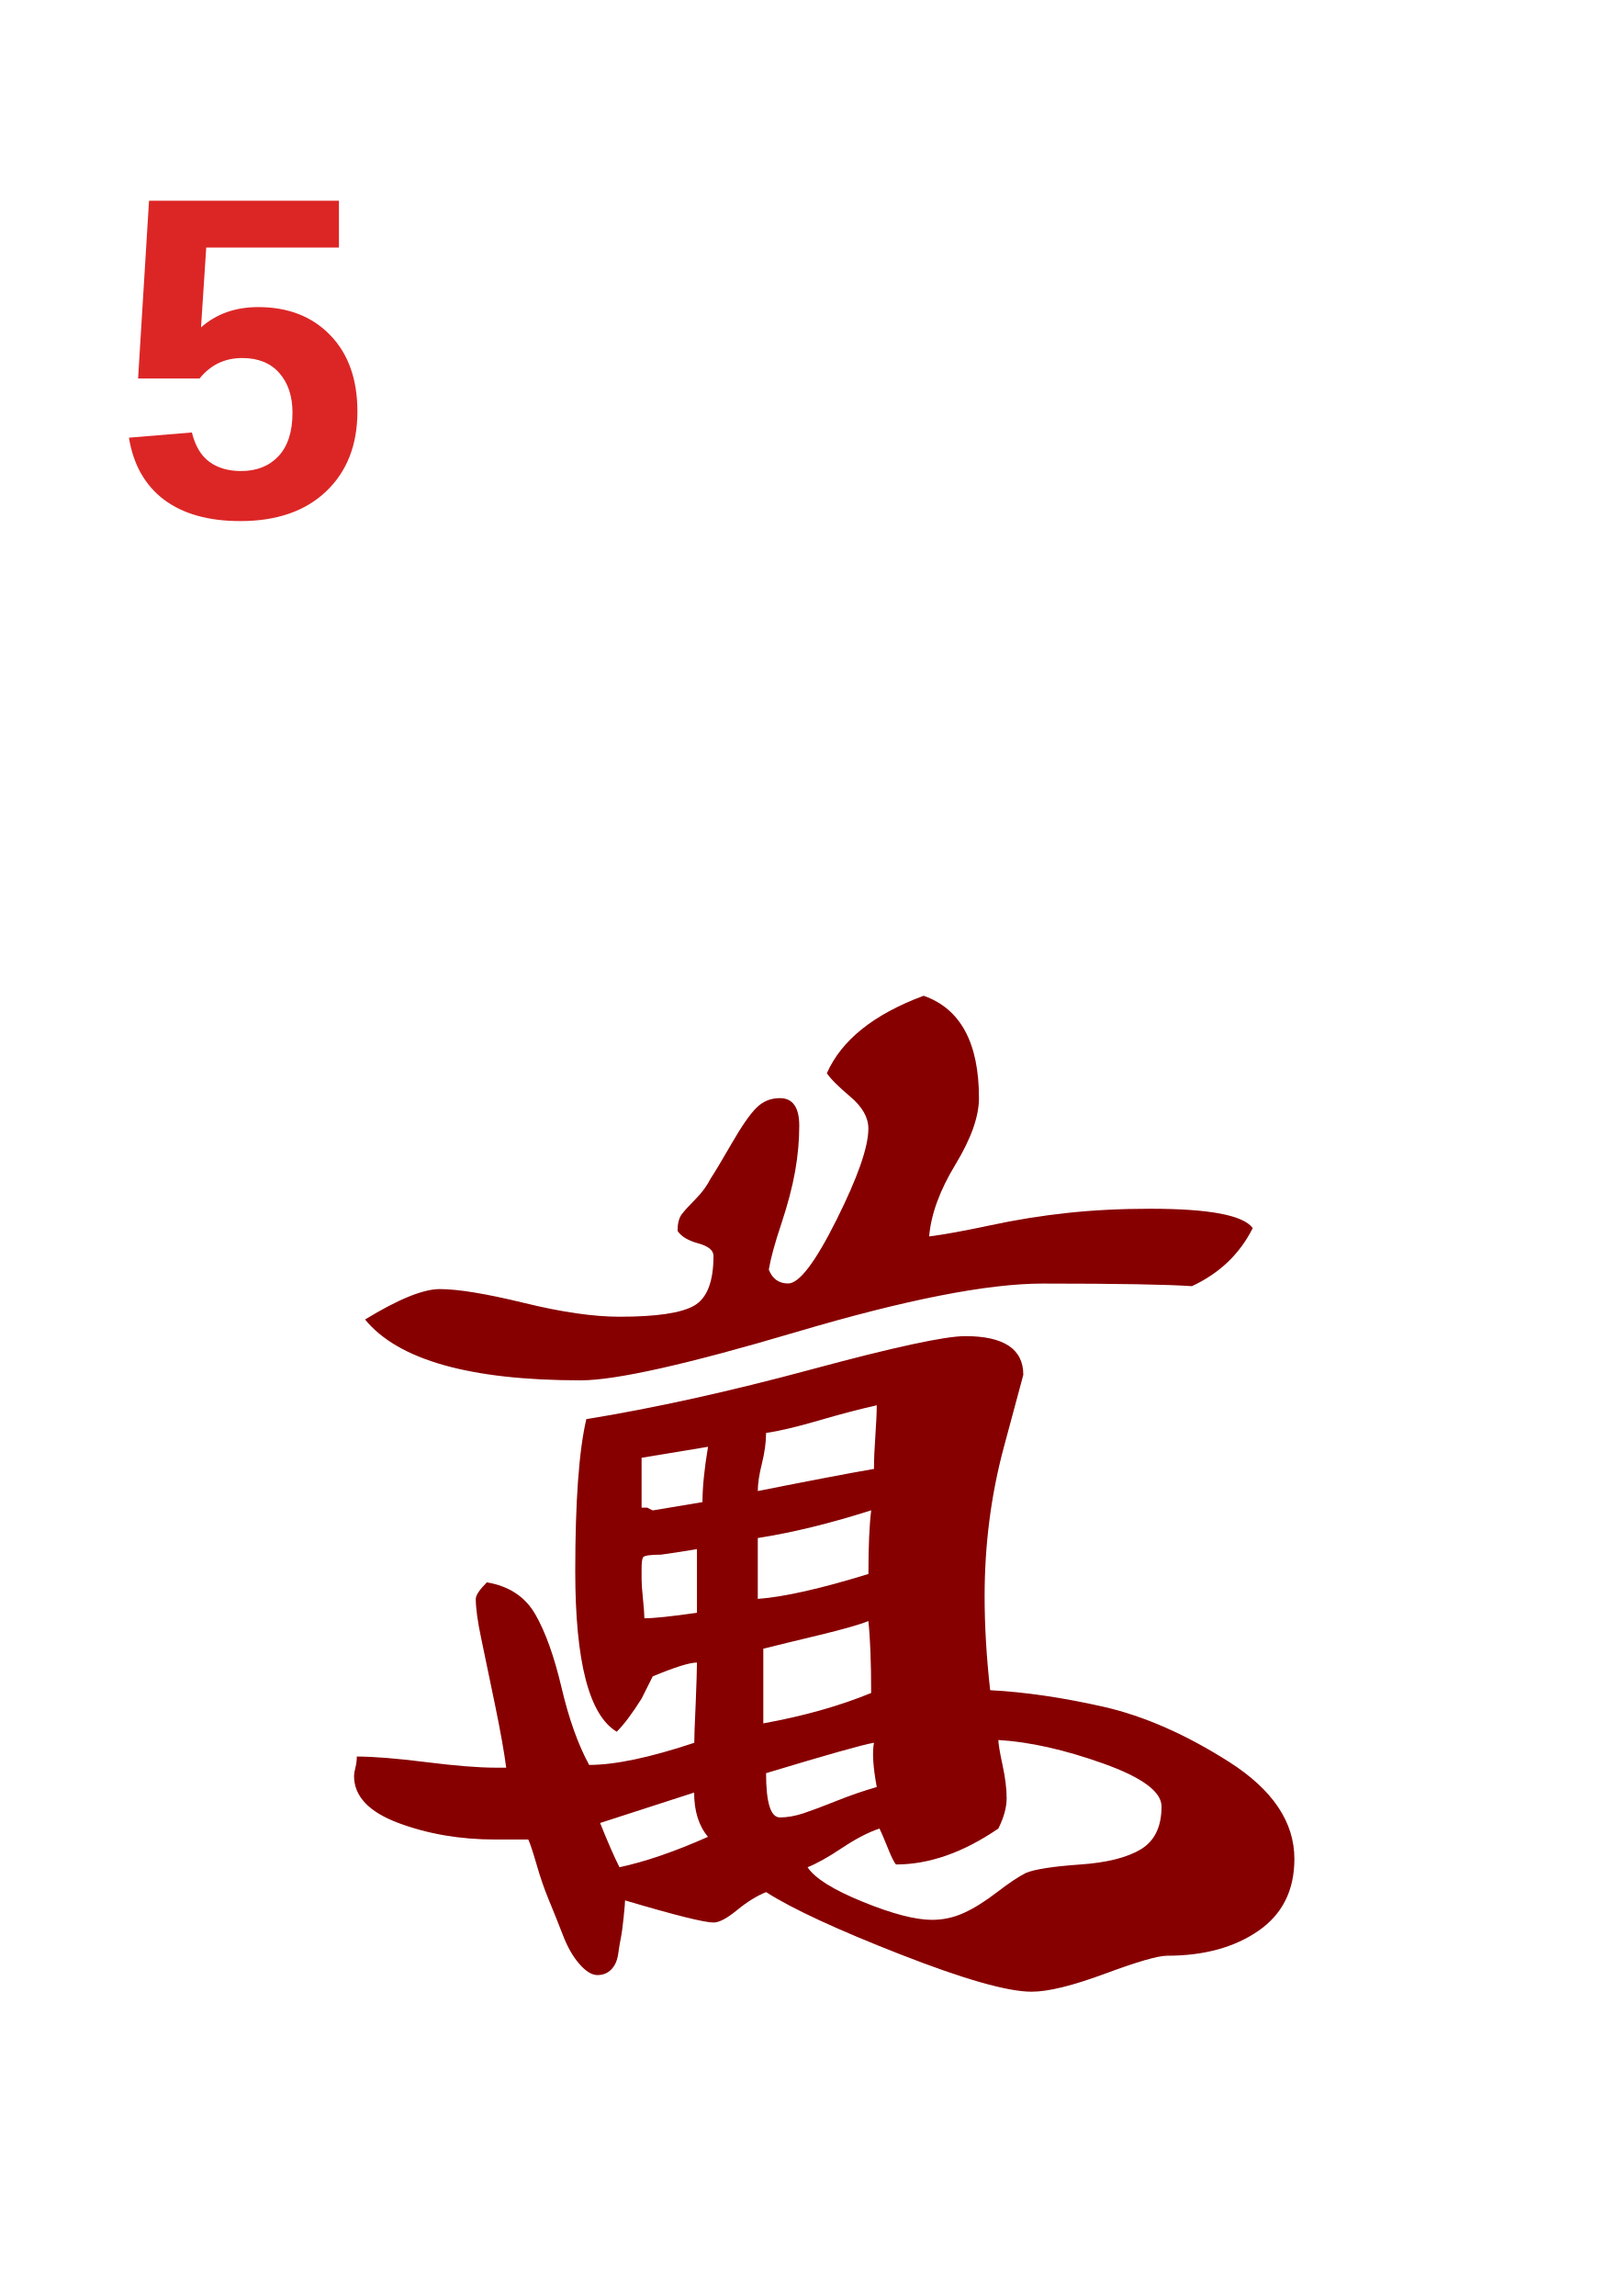
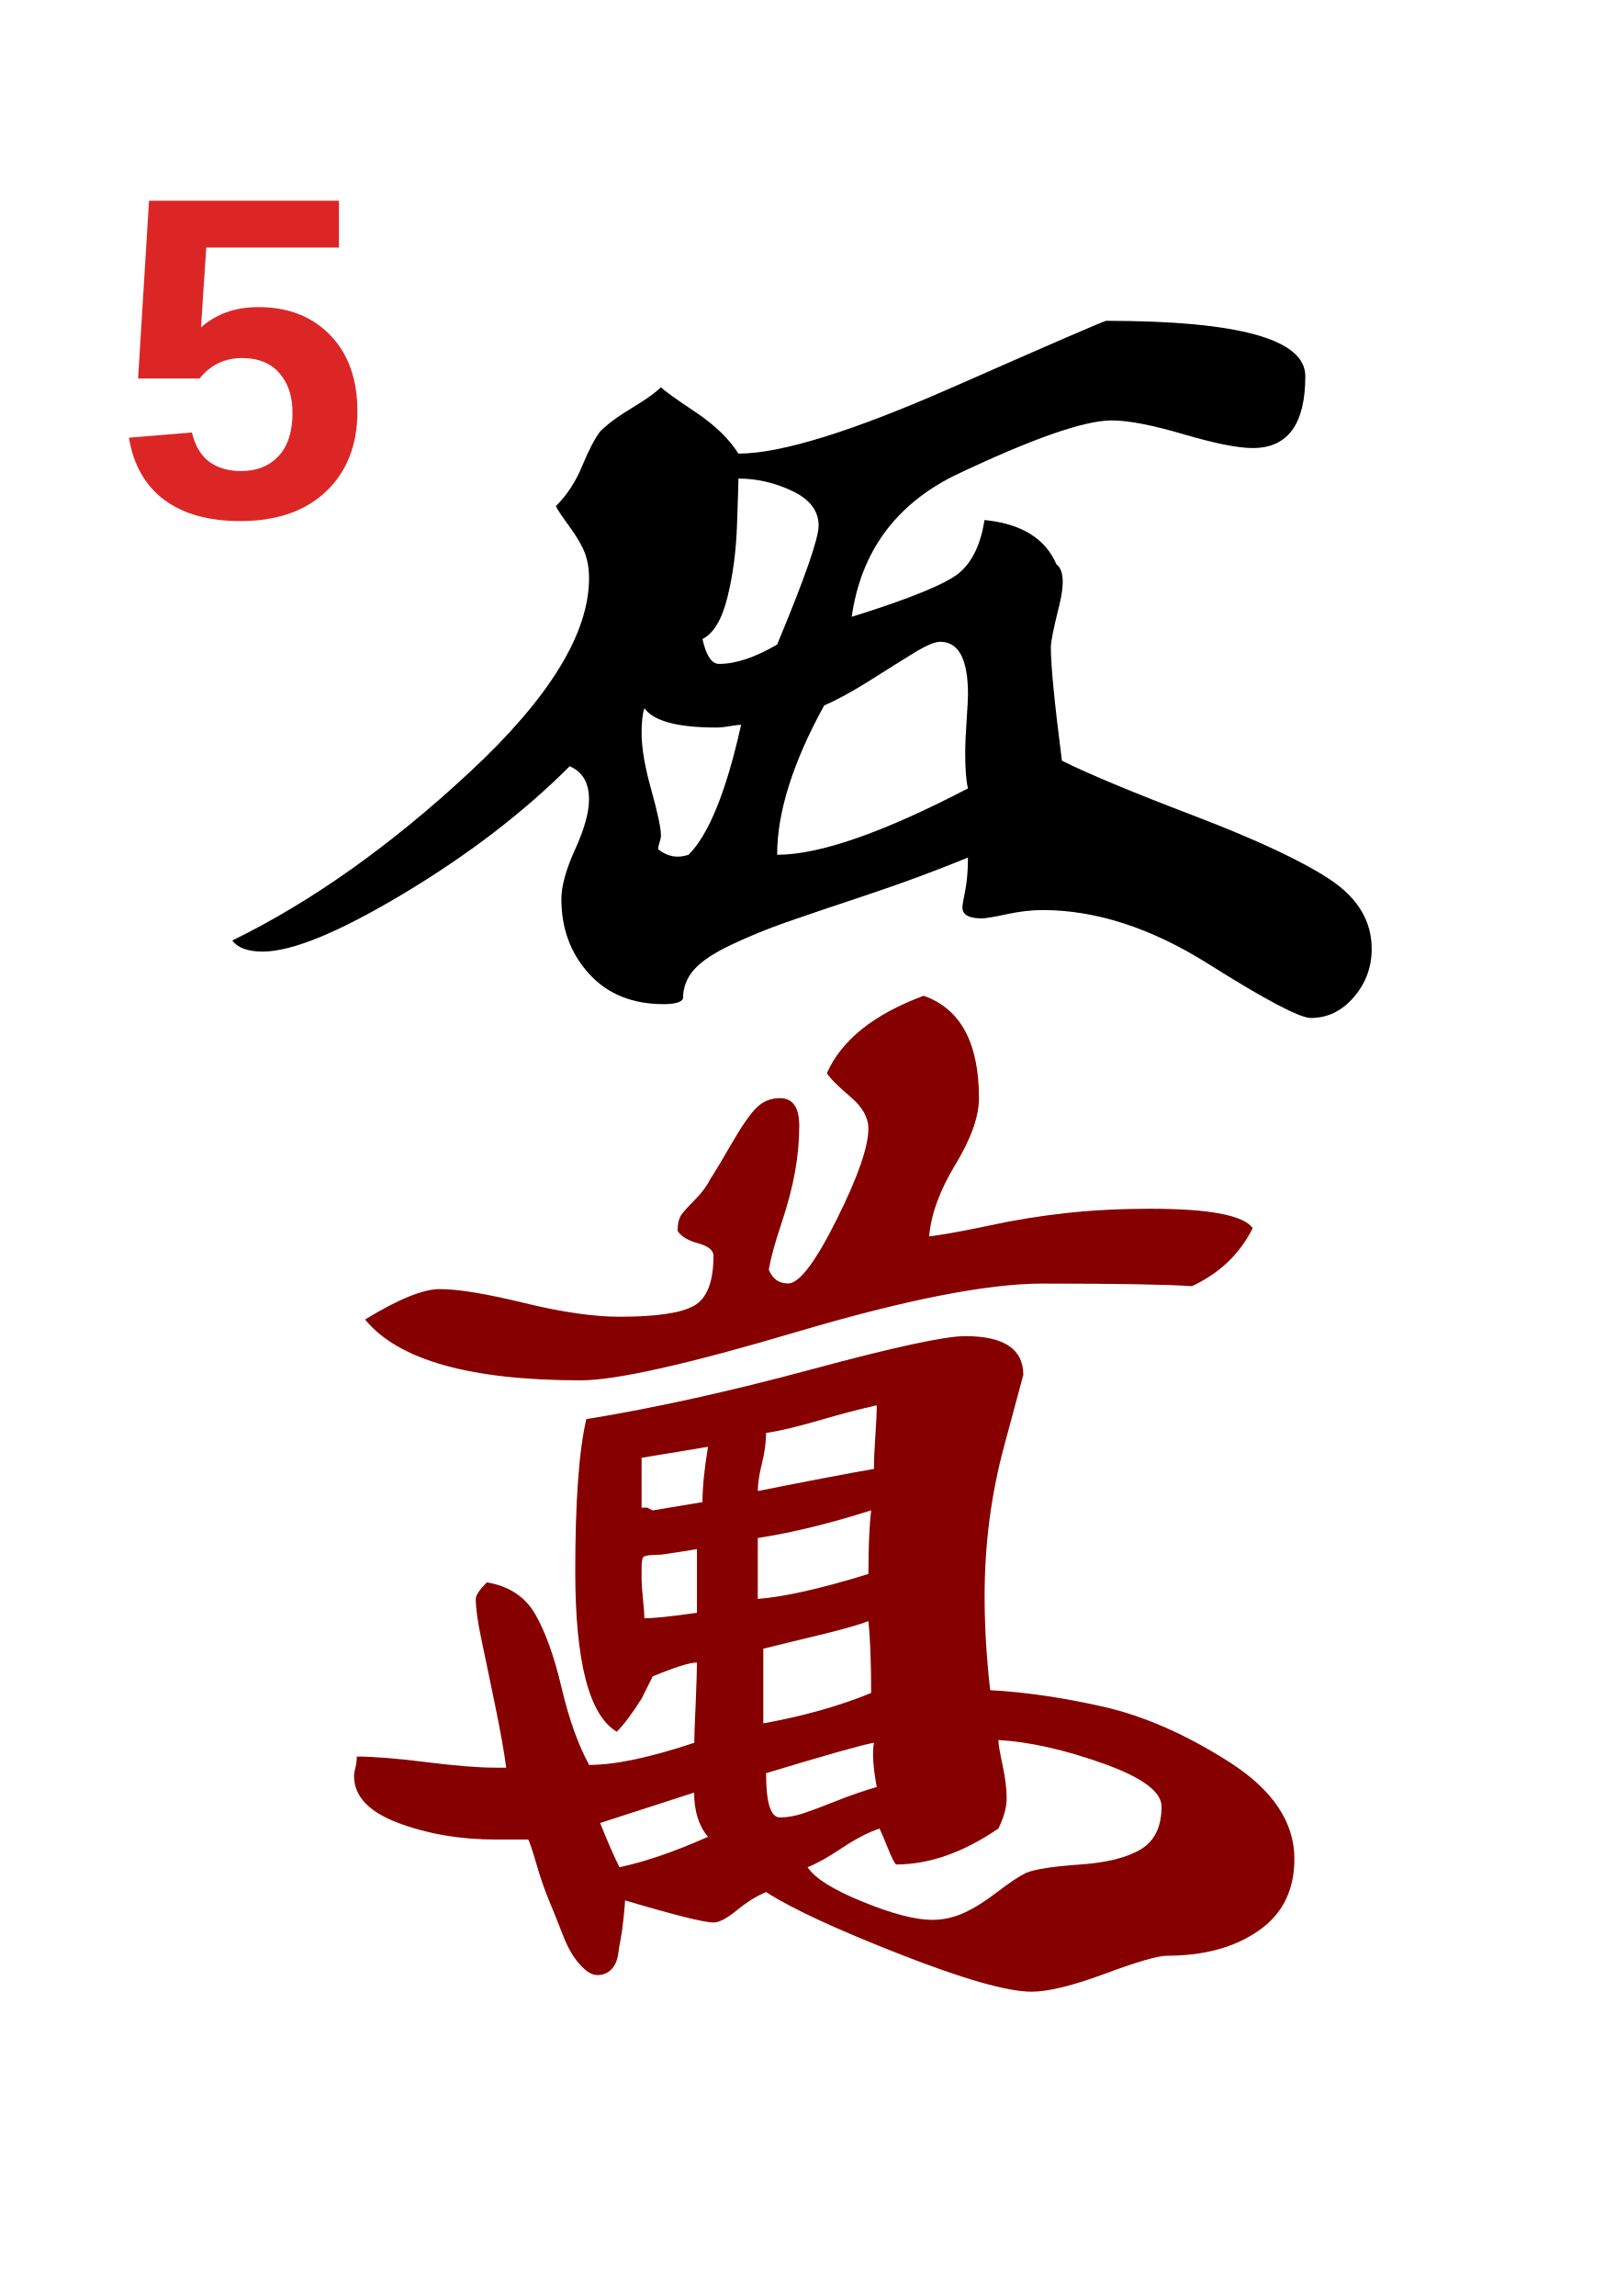
<svg xmlns="http://www.w3.org/2000/svg" version="1.1" id="图层_1" x="0px" y="0px" width="139.764" height="200" viewBox="0 0 139.764 200" enable-background="new 0 0 714 341" xml:space="preserve">
  <defs id="defs619" />
  <g transform="matrix(4.033234,0,0,4.033234,-683.6291,-33.17738)" id="g1502">
    <path fill="none" id="path32" d="M 204.151,11.811 V 54.23 c 0,0.995 -0.349,1.842 -1.045,2.539 -0.697,0.696 -1.544,1.045 -2.54,1.045 h -27.483 c -0.996,0 -1.842,-0.349 -2.539,-1.045 -0.697,-0.697 -1.045,-1.544 -1.045,-2.539 V 11.811 c 0,-0.995 0.348,-1.842 1.045,-2.539 0.697,-0.697 1.543,-1.046 2.539,-1.046 h 27.483 c 0.996,0 1.842,0.349 2.54,1.046 0.696,0.697 1.045,1.543 1.045,2.539 z m -3.585,-1.793 h -27.483 c -0.518,0 -0.946,0.17 -1.284,0.508 -0.339,0.339 -0.508,0.768 -0.508,1.285 V 54.23 c 0,0.517 0.169,0.946 0.508,1.285 0.338,0.338 0.766,0.508 1.284,0.508 h 27.483 c 0.518,0 0.946,-0.17 1.285,-0.508 0.338,-0.339 0.508,-0.768 0.508,-1.285 V 11.811 c 0,-0.517 -0.17,-0.946 -0.508,-1.285 -0.339,-0.338 -0.768,-0.508 -1.285,-0.508 z" />
-     <path fill="none" id="path34" d="m 181.806,24.775 c -0.996,0.996 -2.191,1.912 -3.585,2.748 -1.395,0.836 -2.41,1.255 -3.047,1.255 -0.319,0 -0.538,-0.08 -0.657,-0.239 1.712,-0.837 3.425,-2.051 5.138,-3.645 1.712,-1.593 2.569,-2.987 2.569,-4.182 0,-0.199 -0.03,-0.378 -0.089,-0.538 -0.06,-0.159 -0.17,-0.348 -0.329,-0.568 -0.16,-0.218 -0.26,-0.368 -0.299,-0.448 0.239,-0.239 0.428,-0.527 0.568,-0.866 0.139,-0.338 0.269,-0.587 0.388,-0.747 0.159,-0.159 0.388,-0.329 0.687,-0.508 0.298,-0.179 0.508,-0.329 0.627,-0.448 0.079,0.08 0.329,0.259 0.747,0.538 0.418,0.279 0.727,0.578 0.926,0.896 0.916,0 2.459,-0.478 4.63,-1.434 2.171,-0.956 3.276,-1.434 3.316,-1.434 2.868,0 4.301,0.398 4.301,1.195 0,1.036 -0.379,1.553 -1.135,1.553 -0.319,0 -0.817,-0.099 -1.494,-0.298 -0.678,-0.199 -1.195,-0.299 -1.554,-0.299 -0.597,0 -1.732,0.398 -3.405,1.195 -1.275,0.638 -2.012,1.653 -2.211,3.047 1.274,-0.397 2.051,-0.717 2.331,-0.956 0.278,-0.239 0.457,-0.617 0.538,-1.135 0.796,0.08 1.314,0.398 1.553,0.956 0.159,0.119 0.179,0.418 0.06,0.896 -0.12,0.478 -0.18,0.776 -0.18,0.896 0,0.399 0.08,1.215 0.239,2.45 0.557,0.279 1.513,0.678 2.868,1.195 1.354,0.518 2.33,0.977 2.928,1.374 0.597,0.399 0.896,0.896 0.896,1.494 0,0.399 -0.13,0.747 -0.388,1.046 -0.26,0.299 -0.568,0.448 -0.926,0.448 -0.239,0 -0.977,-0.388 -2.21,-1.165 -1.235,-0.777 -2.43,-1.166 -3.585,-1.166 -0.239,0 -0.499,0.03 -0.777,0.09 -0.279,0.06 -0.458,0.09 -0.538,0.09 -0.279,0 -0.418,-0.08 -0.418,-0.239 0,-0.039 0.02,-0.159 0.06,-0.358 0.04,-0.199 0.06,-0.438 0.06,-0.717 -0.678,0.279 -1.404,0.548 -2.181,0.807 -0.777,0.259 -1.365,0.458 -1.763,0.597 -0.398,0.14 -0.787,0.299 -1.165,0.478 -0.379,0.179 -0.648,0.358 -0.807,0.538 -0.16,0.179 -0.239,0.389 -0.239,0.627 -0.041,0.081 -0.179,0.119 -0.418,0.119 -0.678,0 -1.215,-0.218 -1.613,-0.657 -0.398,-0.438 -0.597,-0.976 -0.597,-1.613 0,-0.278 0.099,-0.637 0.298,-1.075 0.199,-0.438 0.299,-0.796 0.299,-1.076 10e-4,-0.358 -0.139,-0.597 -0.417,-0.717 z m 1.613,-1.254 c -0.04,0.12 -0.06,0.299 -0.06,0.538 0,0.319 0.069,0.728 0.209,1.225 0.139,0.499 0.209,0.827 0.209,0.986 0,0.04 -0.011,0.09 -0.03,0.149 -0.02,0.06 -0.03,0.11 -0.03,0.149 0.199,0.16 0.418,0.2 0.657,0.119 0.438,-0.438 0.816,-1.374 1.135,-2.808 -0.04,0 -0.12,0.01 -0.239,0.03 -0.12,0.021 -0.22,0.03 -0.299,0.03 -0.835,0 -1.353,-0.139 -1.552,-0.418 z m 2.032,-4.959 c 0,0.081 -0.01,0.409 -0.03,0.986 -0.02,0.578 -0.089,1.105 -0.209,1.583 -0.119,0.478 -0.299,0.777 -0.538,0.896 0.079,0.358 0.199,0.538 0.358,0.538 0.358,0 0.777,-0.139 1.255,-0.418 0.597,-1.434 0.896,-2.29 0.896,-2.569 0,-0.318 -0.189,-0.567 -0.567,-0.747 -0.38,-0.18 -0.768,-0.269 -1.165,-0.269 z m 0.836,8.125 c 0.916,0 2.29,-0.478 4.123,-1.434 -0.041,-0.159 -0.06,-0.418 -0.06,-0.776 0,-0.159 0.009,-0.388 0.03,-0.687 0.02,-0.299 0.03,-0.487 0.03,-0.568 0,-0.756 -0.2,-1.135 -0.598,-1.135 -0.12,0 -0.309,0.081 -0.567,0.239 -0.26,0.16 -0.578,0.358 -0.956,0.598 -0.379,0.239 -0.708,0.418 -0.986,0.538 -0.678,1.234 -1.016,2.309 -1.016,3.225 z" />
+     <path id="path34" d="m 181.806,24.775 c -0.996,0.996 -2.191,1.912 -3.585,2.748 -1.395,0.836 -2.41,1.255 -3.047,1.255 -0.319,0 -0.538,-0.08 -0.657,-0.239 1.712,-0.837 3.425,-2.051 5.138,-3.645 1.712,-1.593 2.569,-2.987 2.569,-4.182 0,-0.199 -0.03,-0.378 -0.089,-0.538 -0.06,-0.159 -0.17,-0.348 -0.329,-0.568 -0.16,-0.218 -0.26,-0.368 -0.299,-0.448 0.239,-0.239 0.428,-0.527 0.568,-0.866 0.139,-0.338 0.269,-0.587 0.388,-0.747 0.159,-0.159 0.388,-0.329 0.687,-0.508 0.298,-0.179 0.508,-0.329 0.627,-0.448 0.079,0.08 0.329,0.259 0.747,0.538 0.418,0.279 0.727,0.578 0.926,0.896 0.916,0 2.459,-0.478 4.63,-1.434 2.171,-0.956 3.276,-1.434 3.316,-1.434 2.868,0 4.301,0.398 4.301,1.195 0,1.036 -0.379,1.553 -1.135,1.553 -0.319,0 -0.817,-0.099 -1.494,-0.298 -0.678,-0.199 -1.195,-0.299 -1.554,-0.299 -0.597,0 -1.732,0.398 -3.405,1.195 -1.275,0.638 -2.012,1.653 -2.211,3.047 1.274,-0.397 2.051,-0.717 2.331,-0.956 0.278,-0.239 0.457,-0.617 0.538,-1.135 0.796,0.08 1.314,0.398 1.553,0.956 0.159,0.119 0.179,0.418 0.06,0.896 -0.12,0.478 -0.18,0.776 -0.18,0.896 0,0.399 0.08,1.215 0.239,2.45 0.557,0.279 1.513,0.678 2.868,1.195 1.354,0.518 2.33,0.977 2.928,1.374 0.597,0.399 0.896,0.896 0.896,1.494 0,0.399 -0.13,0.747 -0.388,1.046 -0.26,0.299 -0.568,0.448 -0.926,0.448 -0.239,0 -0.977,-0.388 -2.21,-1.165 -1.235,-0.777 -2.43,-1.166 -3.585,-1.166 -0.239,0 -0.499,0.03 -0.777,0.09 -0.279,0.06 -0.458,0.09 -0.538,0.09 -0.279,0 -0.418,-0.08 -0.418,-0.239 0,-0.039 0.02,-0.159 0.06,-0.358 0.04,-0.199 0.06,-0.438 0.06,-0.717 -0.678,0.279 -1.404,0.548 -2.181,0.807 -0.777,0.259 -1.365,0.458 -1.763,0.597 -0.398,0.14 -0.787,0.299 -1.165,0.478 -0.379,0.179 -0.648,0.358 -0.807,0.538 -0.16,0.179 -0.239,0.389 -0.239,0.627 -0.041,0.081 -0.179,0.119 -0.418,0.119 -0.678,0 -1.215,-0.218 -1.613,-0.657 -0.398,-0.438 -0.597,-0.976 -0.597,-1.613 0,-0.278 0.099,-0.637 0.298,-1.075 0.199,-0.438 0.299,-0.796 0.299,-1.076 10e-4,-0.358 -0.139,-0.597 -0.417,-0.717 z m 1.613,-1.254 c -0.04,0.12 -0.06,0.299 -0.06,0.538 0,0.319 0.069,0.728 0.209,1.225 0.139,0.499 0.209,0.827 0.209,0.986 0,0.04 -0.011,0.09 -0.03,0.149 -0.02,0.06 -0.03,0.11 -0.03,0.149 0.199,0.16 0.418,0.2 0.657,0.119 0.438,-0.438 0.816,-1.374 1.135,-2.808 -0.04,0 -0.12,0.01 -0.239,0.03 -0.12,0.021 -0.22,0.03 -0.299,0.03 -0.835,0 -1.353,-0.139 -1.552,-0.418 z m 2.032,-4.959 c 0,0.081 -0.01,0.409 -0.03,0.986 -0.02,0.578 -0.089,1.105 -0.209,1.583 -0.119,0.478 -0.299,0.777 -0.538,0.896 0.079,0.358 0.199,0.538 0.358,0.538 0.358,0 0.777,-0.139 1.255,-0.418 0.597,-1.434 0.896,-2.29 0.896,-2.569 0,-0.318 -0.189,-0.567 -0.567,-0.747 -0.38,-0.18 -0.768,-0.269 -1.165,-0.269 z m 0.836,8.125 c 0.916,0 2.29,-0.478 4.123,-1.434 -0.041,-0.159 -0.06,-0.418 -0.06,-0.776 0,-0.159 0.009,-0.388 0.03,-0.687 0.02,-0.299 0.03,-0.487 0.03,-0.568 0,-0.756 -0.2,-1.135 -0.598,-1.135 -0.12,0 -0.309,0.081 -0.567,0.239 -0.26,0.16 -0.578,0.358 -0.956,0.598 -0.379,0.239 -0.708,0.418 -0.986,0.538 -0.678,1.234 -1.016,2.309 -1.016,3.225 z" />
    <path style="fill:#870000" id="path36" d="m 184.555,44.133 c -0.16,0 -0.478,0.1 -0.956,0.299 l -0.239,0.478 c -0.2,0.319 -0.379,0.558 -0.538,0.717 -0.598,-0.358 -0.896,-1.513 -0.896,-3.465 0,-1.513 0.08,-2.608 0.239,-3.286 1.473,-0.239 3.096,-0.598 4.869,-1.076 1.772,-0.478 2.877,-0.717 3.316,-0.717 0.836,0 1.255,0.279 1.255,0.836 l -0.418,1.553 c -0.279,1.036 -0.418,2.112 -0.418,3.227 0,0.637 0.039,1.314 0.12,2.031 0.756,0.04 1.573,0.16 2.449,0.358 0.876,0.2 1.782,0.598 2.719,1.195 0.935,0.598 1.404,1.295 1.404,2.091 0,0.678 -0.259,1.195 -0.777,1.553 -0.518,0.358 -1.175,0.538 -1.972,0.538 -0.2,0 -0.647,0.13 -1.344,0.389 -0.698,0.258 -1.225,0.388 -1.583,0.388 -0.518,0 -1.464,-0.269 -2.838,-0.807 -1.375,-0.538 -2.34,-0.986 -2.898,-1.344 -0.2,0.08 -0.409,0.209 -0.627,0.388 -0.219,0.18 -0.388,0.269 -0.508,0.269 -0.199,0 -0.836,-0.159 -1.912,-0.478 0,0.041 -0.01,0.16 -0.03,0.358 -0.021,0.2 -0.04,0.349 -0.06,0.448 -0.021,0.1 -0.04,0.219 -0.06,0.358 -0.021,0.14 -0.07,0.249 -0.149,0.329 -0.08,0.08 -0.179,0.12 -0.299,0.12 -0.119,0 -0.249,-0.08 -0.388,-0.239 -0.14,-0.159 -0.259,-0.368 -0.358,-0.627 -0.1,-0.258 -0.2,-0.508 -0.299,-0.747 -0.1,-0.239 -0.189,-0.498 -0.269,-0.777 -0.081,-0.278 -0.14,-0.457 -0.179,-0.538 h -0.717 c -0.757,0 -1.455,-0.12 -2.091,-0.358 -0.637,-0.239 -0.956,-0.577 -0.956,-1.016 0,-0.039 0.009,-0.099 0.03,-0.179 0.02,-0.08 0.03,-0.159 0.03,-0.239 0.358,0 0.856,0.04 1.494,0.12 0.637,0.08 1.135,0.12 1.494,0.12 h 0.239 c -0.041,-0.318 -0.12,-0.767 -0.239,-1.344 -0.12,-0.577 -0.219,-1.055 -0.298,-1.434 -0.081,-0.378 -0.12,-0.667 -0.12,-0.866 0,-0.079 0.08,-0.199 0.239,-0.358 0.478,0.08 0.826,0.309 1.045,0.687 0.219,0.379 0.408,0.906 0.568,1.583 0.159,0.678 0.358,1.235 0.597,1.673 0.557,0 1.314,-0.159 2.271,-0.478 0,-0.119 0.009,-0.397 0.03,-0.836 0.017,-0.439 0.028,-0.738 0.028,-0.897 z m 7.467,-8.185 c -1.195,0 -2.967,0.349 -5.317,1.045 -2.351,0.697 -3.904,1.045 -4.66,1.045 -2.39,0 -3.943,-0.438 -4.66,-1.314 0.717,-0.438 1.255,-0.657 1.613,-0.657 0.397,0 1.005,0.1 1.822,0.299 0.816,0.2 1.503,0.298 2.061,0.298 0.796,0 1.334,-0.079 1.613,-0.239 0.278,-0.159 0.418,-0.517 0.418,-1.076 0,-0.119 -0.11,-0.209 -0.328,-0.269 -0.22,-0.06 -0.369,-0.149 -0.448,-0.269 0,-0.159 0.03,-0.278 0.089,-0.358 0.06,-0.079 0.159,-0.188 0.299,-0.329 0.139,-0.139 0.249,-0.289 0.329,-0.448 0.08,-0.12 0.229,-0.368 0.448,-0.747 0.218,-0.378 0.397,-0.637 0.538,-0.777 0.139,-0.139 0.308,-0.209 0.508,-0.209 0.278,0 0.418,0.2 0.418,0.597 0,0.319 -0.03,0.648 -0.09,0.986 -0.06,0.339 -0.16,0.717 -0.299,1.135 -0.14,0.418 -0.229,0.747 -0.269,0.986 0.079,0.2 0.218,0.299 0.418,0.299 0.239,0 0.587,-0.458 1.045,-1.375 0.458,-0.916 0.688,-1.573 0.688,-1.971 0,-0.239 -0.13,-0.468 -0.389,-0.687 -0.259,-0.219 -0.429,-0.389 -0.508,-0.508 0.318,-0.717 1.016,-1.274 2.091,-1.673 0.796,0.279 1.195,1.016 1.195,2.21 0,0.398 -0.17,0.876 -0.508,1.434 -0.339,0.559 -0.528,1.076 -0.568,1.554 0.318,-0.04 0.756,-0.12 1.315,-0.239 0.557,-0.12 1.114,-0.209 1.672,-0.269 0.558,-0.06 1.155,-0.09 1.792,-0.09 1.274,0 2.011,0.14 2.211,0.418 -0.279,0.558 -0.717,0.977 -1.314,1.254 -0.516,-0.036 -1.592,-0.056 -3.225,-0.056 z m -9.559,11.65 c 0.159,0.398 0.298,0.717 0.418,0.956 0.558,-0.12 1.195,-0.338 1.912,-0.657 -0.2,-0.239 -0.299,-0.557 -0.299,-0.956 z m 0.896,-7.887 v 1.076 h 0.12 l 0.12,0.06 1.075,-0.179 c 0,-0.318 0.04,-0.717 0.12,-1.195 z m 1.196,1.972 c -0.239,0.041 -0.499,0.081 -0.777,0.12 -0.239,0 -0.369,0.021 -0.389,0.06 -0.021,0.041 -0.03,0.12 -0.03,0.239 0,0.08 0,0.16 0,0.239 0,0.081 0.009,0.219 0.03,0.418 0.02,0.2 0.03,0.339 0.03,0.418 0.199,0 0.577,-0.039 1.136,-0.119 z m 1.493,-2.509 c 0,0.2 -0.03,0.418 -0.089,0.658 -0.06,0.239 -0.09,0.438 -0.09,0.597 0.398,-0.08 0.856,-0.169 1.375,-0.269 0.517,-0.099 0.896,-0.169 1.135,-0.209 0,-0.199 0.01,-0.438 0.03,-0.717 0.019,-0.278 0.03,-0.498 0.03,-0.657 -0.359,0.08 -0.777,0.189 -1.255,0.329 -0.479,0.139 -0.858,0.229 -1.136,0.268 z m -0.179,2.27 v 1.314 c 0.558,-0.04 1.354,-0.219 2.39,-0.538 0,-0.598 0.02,-1.055 0.06,-1.375 -0.878,0.281 -1.694,0.48 -2.45,0.599 z m 0.119,2.39 v 1.613 c 0.875,-0.159 1.652,-0.378 2.33,-0.657 0,-0.677 -0.021,-1.195 -0.06,-1.553 -0.2,0.08 -0.548,0.179 -1.046,0.299 -0.498,0.119 -0.905,0.219 -1.224,0.298 z m 0.06,2.688 c 0,0.638 0.099,0.956 0.299,0.956 0.159,0 0.329,-0.03 0.508,-0.089 0.179,-0.06 0.418,-0.149 0.717,-0.269 0.299,-0.12 0.587,-0.218 0.867,-0.299 -0.081,-0.438 -0.1,-0.756 -0.06,-0.956 -0.24,0.041 -1.017,0.26 -2.331,0.657 z m 5.018,-0.716 c 0,0.081 0.03,0.26 0.09,0.538 0.06,0.279 0.089,0.519 0.089,0.717 0,0.2 -0.06,0.418 -0.179,0.657 -0.757,0.518 -1.494,0.776 -2.21,0.776 -0.04,-0.039 -0.1,-0.159 -0.179,-0.358 -0.08,-0.199 -0.14,-0.338 -0.179,-0.418 -0.239,0.08 -0.508,0.219 -0.807,0.418 -0.299,0.2 -0.548,0.339 -0.747,0.418 0.159,0.239 0.557,0.488 1.195,0.747 0.637,0.26 1.135,0.389 1.494,0.389 0.239,0 0.468,-0.05 0.687,-0.149 0.218,-0.099 0.458,-0.249 0.717,-0.448 0.259,-0.199 0.468,-0.338 0.627,-0.418 0.199,-0.08 0.587,-0.139 1.165,-0.18 0.577,-0.039 1.016,-0.149 1.314,-0.328 0.299,-0.18 0.448,-0.488 0.448,-0.926 0,-0.318 -0.418,-0.627 -1.255,-0.926 -0.837,-0.299 -1.592,-0.469 -2.27,-0.509 z" />
  </g>
  <text x="10" y="45" font-family="Arial, sans-serif" font-size="40" font-weight="bold" fill="#dc2626" stroke="none">5</text>
</svg>
